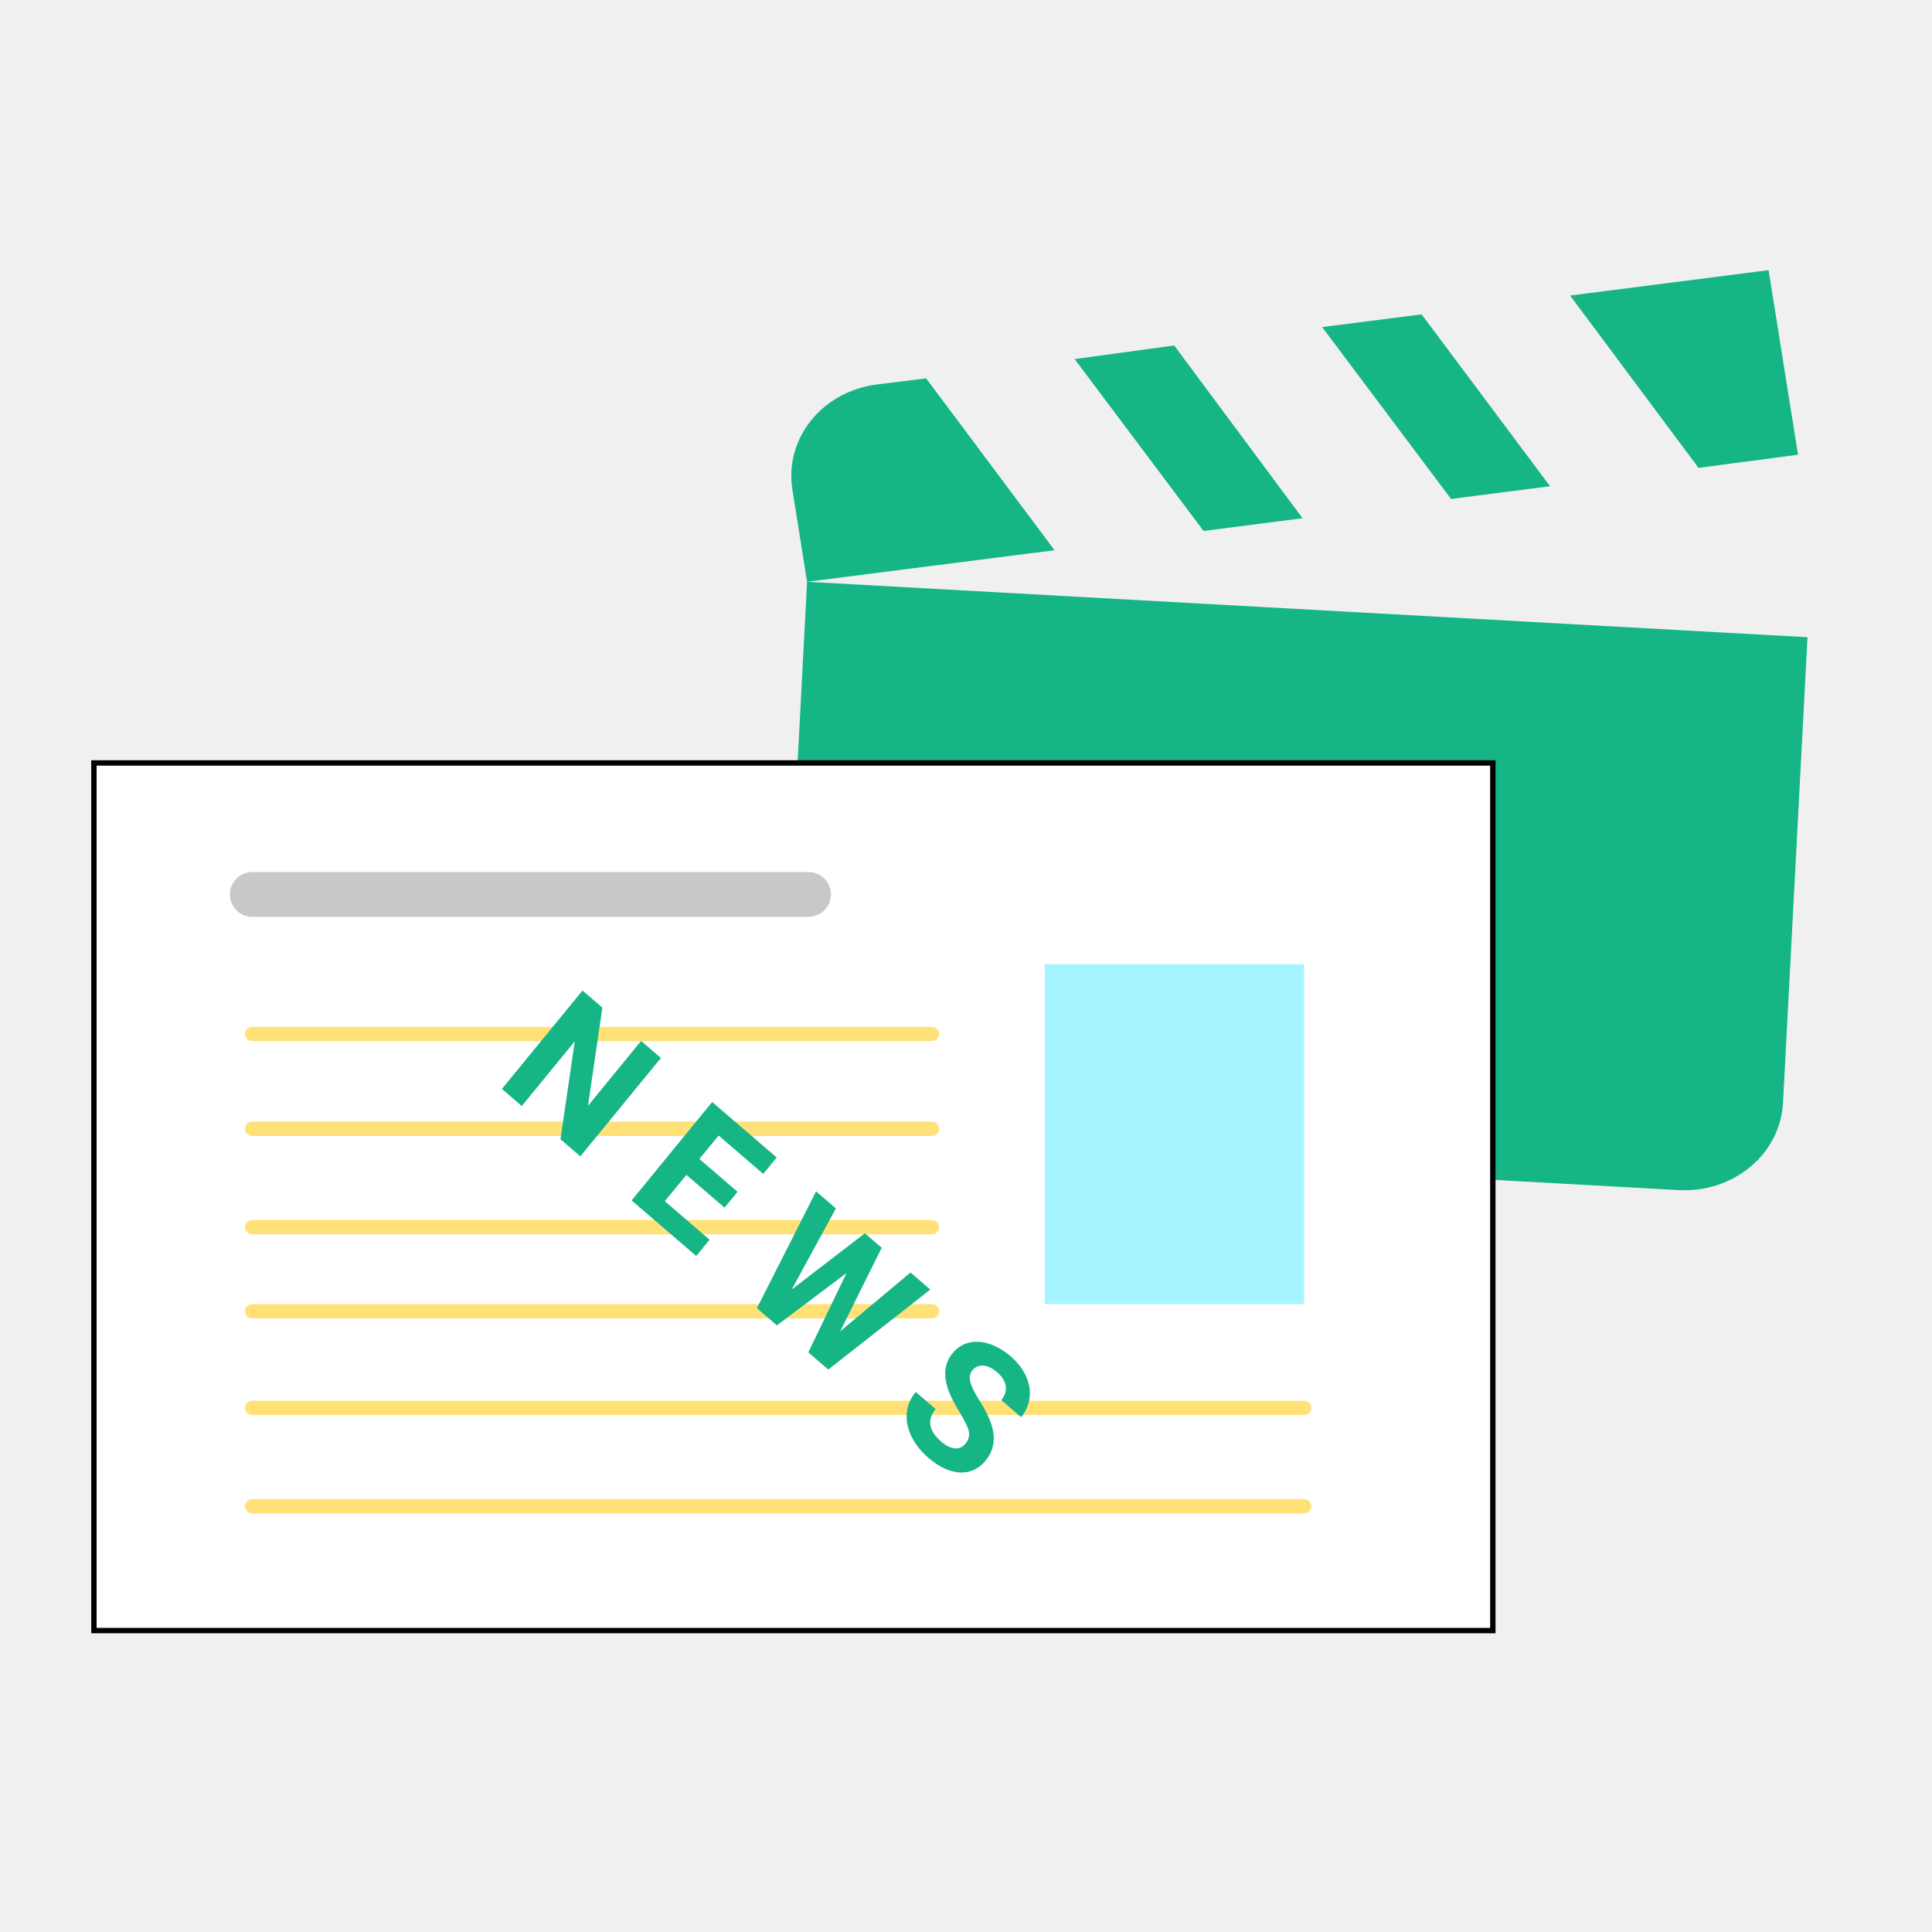
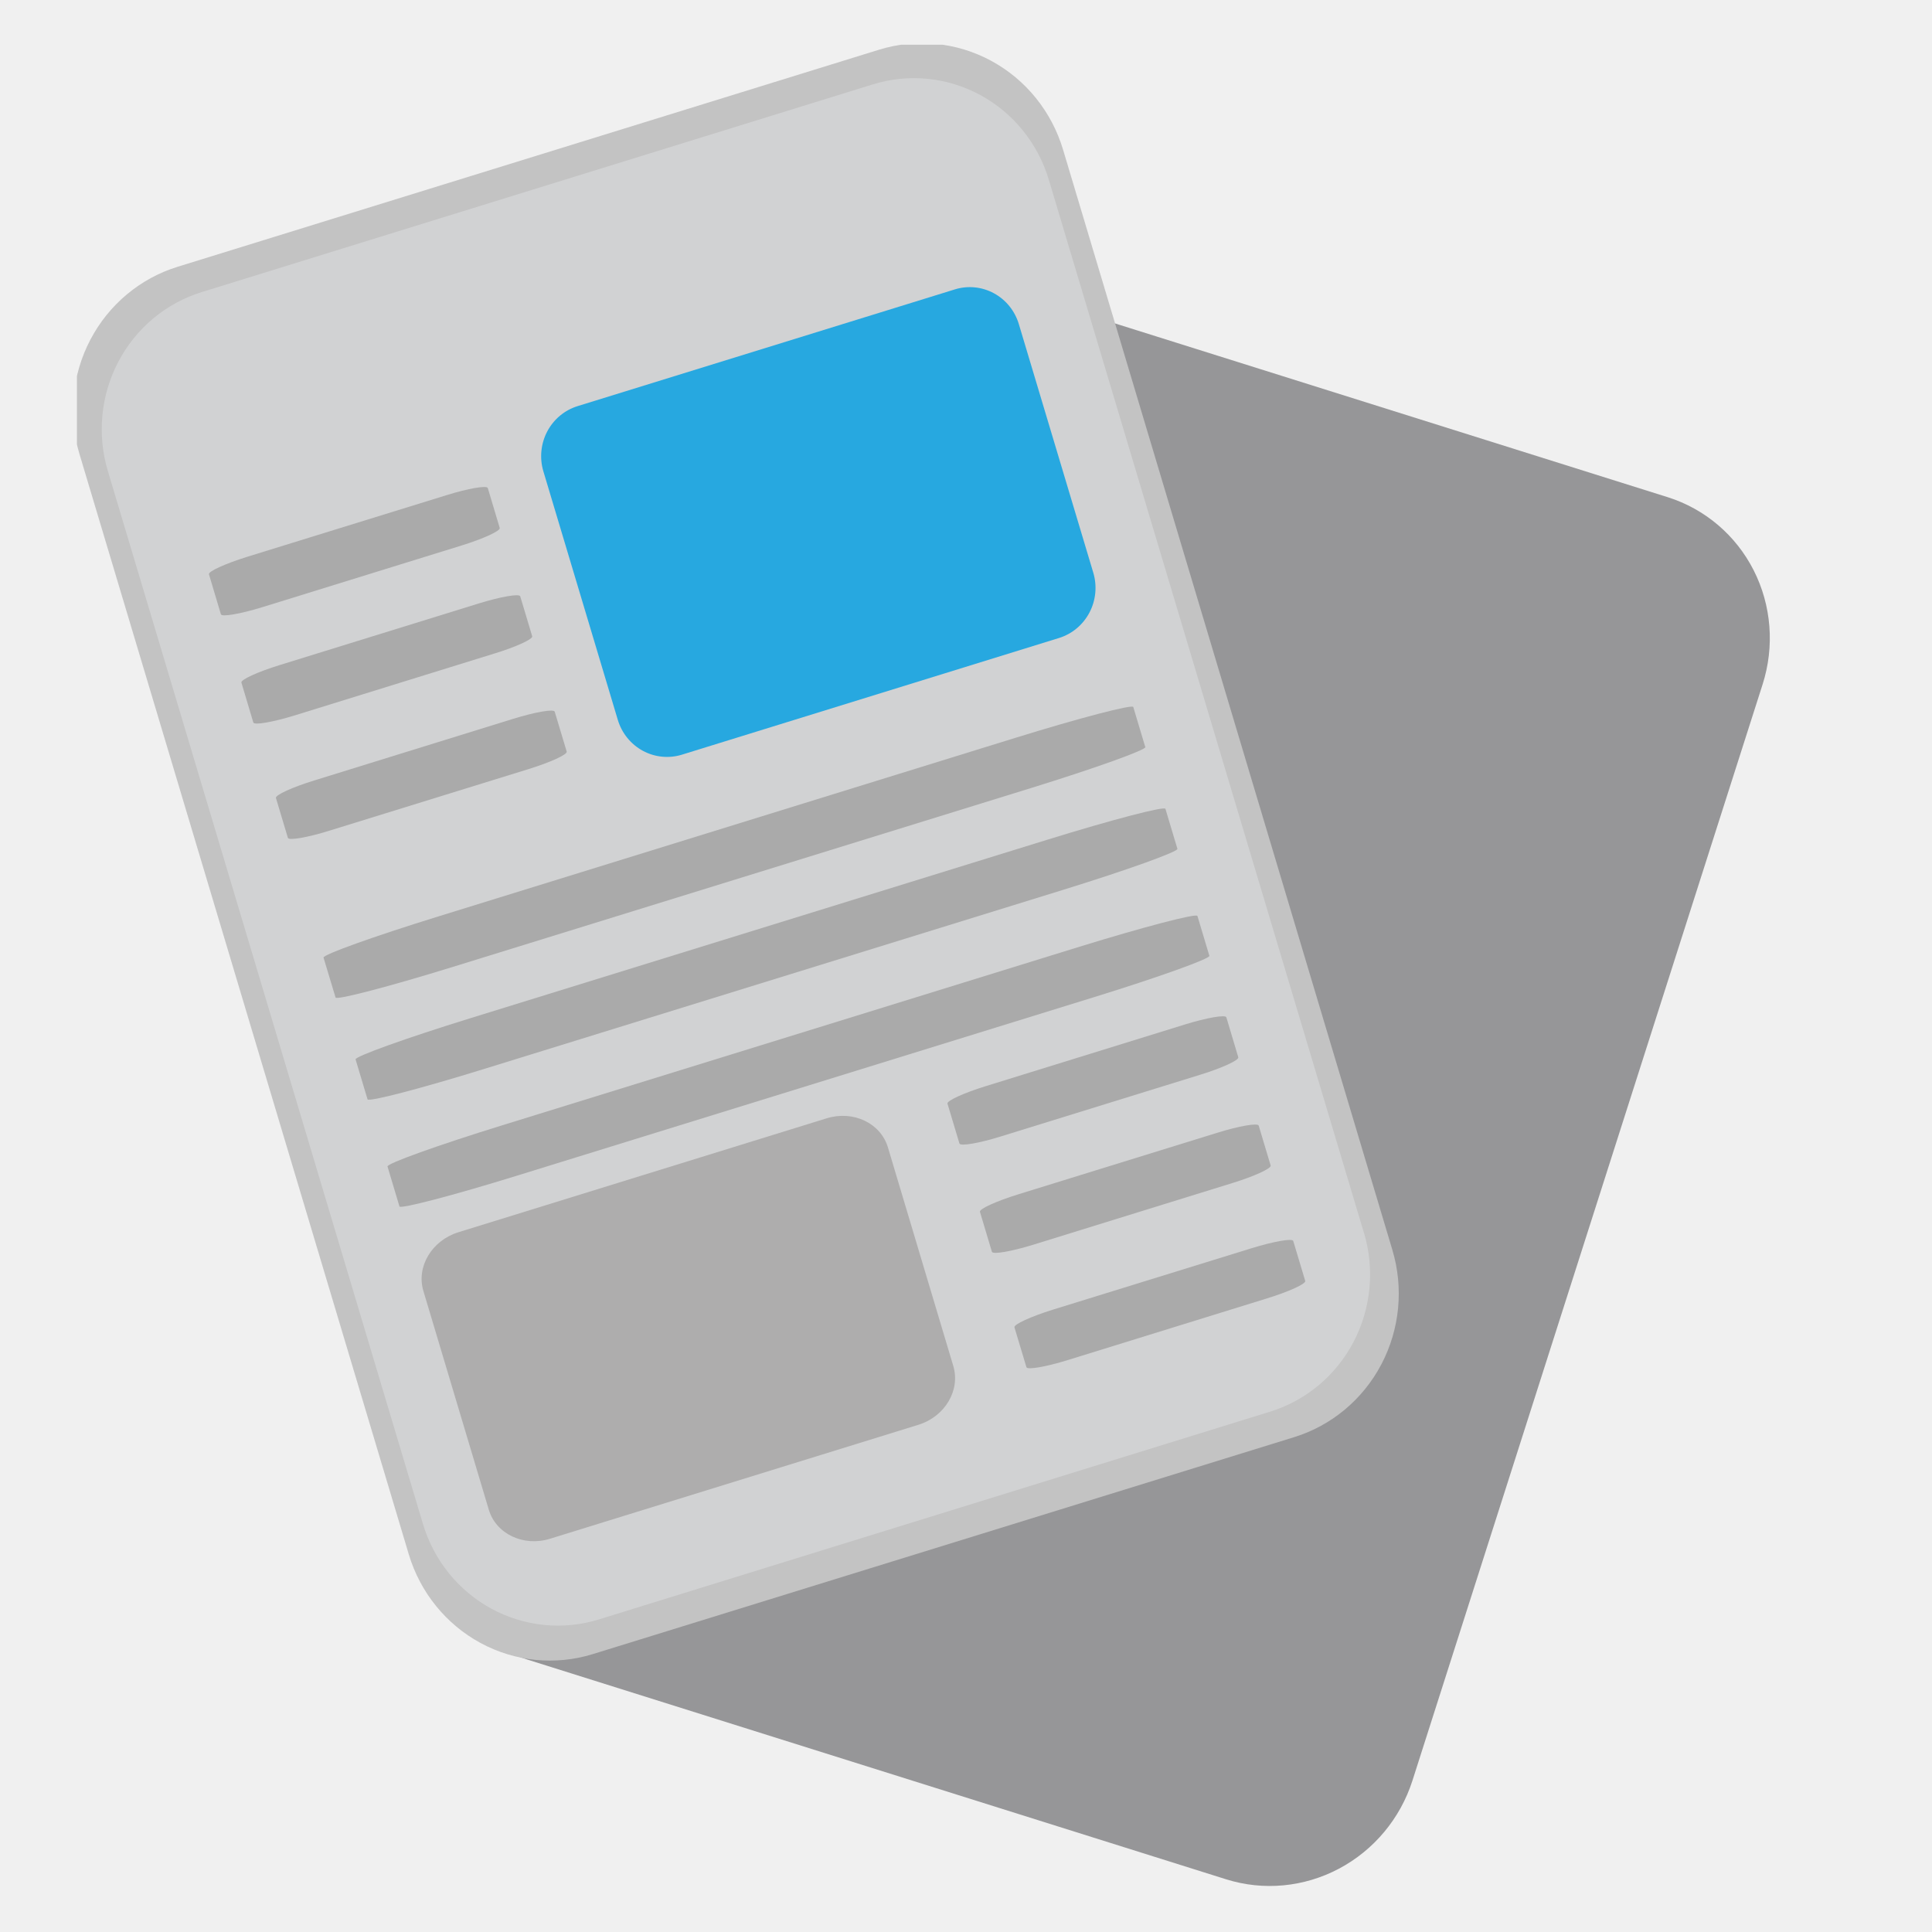
<svg xmlns="http://www.w3.org/2000/svg" width="1080" height="1080" viewBox="0 0 1080 1080" fill="none">
-   <path d="M988.655 151.013L877.699 165.21L949.473 261.539L1005.1 254.188L988.655 151.013V151.013ZM794.698 175.739L739.08 182.829L811.148 278.914L866.486 271.808L794.698 175.739V175.739ZM656.373 193.114L600.728 200.724L672.795 296.809L728.134 289.703L656.373 193.114ZM517.713 211.513L490.051 214.936C475.38 216.831 462.178 224.076 453.345 235.081C444.511 246.085 440.768 259.95 442.938 273.63L451.162 325.217L589.501 307.582L517.713 211.513ZM451.162 325.217L437.488 585.334C436.763 599.131 441.959 612.69 451.934 623.028C461.908 633.366 475.845 639.636 490.676 640.458L938.064 665.262C969.102 666.983 995.205 645.212 996.722 616.34L1010.4 356.223L451.162 325.217Z" fill="#15B585" />
-   <rect x="52.5" y="426.5" width="782" height="485" fill="white" stroke="black" stroke-width="3" />
-   <path d="M141 686H521" stroke="#FFE178" stroke-width="8" stroke-linecap="round" />
-   <path d="M141 733H521" stroke="#FFE178" stroke-width="8" stroke-linecap="round" />
-   <path d="M141 787H729" stroke="#FFE178" stroke-width="8" stroke-linecap="round" />
-   <path d="M141 842H729" stroke="#FFE178" stroke-width="8" stroke-linecap="round" />
-   <rect x="584" y="539" width="145" height="190" fill="#A5F4FF" />
-   <path d="M141 578H521" stroke="#FFE178" stroke-width="8" stroke-linecap="round" />
-   <path d="M141 631H521" stroke="#FFE178" stroke-width="8" stroke-linecap="round" />
-   <path d="M324.411 646.406L313.303 636.857L321.319 582.078L291.68 618.267L280.572 608.718L325.618 553.716L336.726 563.266L328.686 618.152L358.386 581.887L369.457 591.405L324.411 646.406ZM405.027 675.091L383.699 656.756L371.633 671.489L396.663 693.007L389.207 702.111L353.069 671.044L398.116 616.042L434.179 647.046L426.661 656.225L401.705 634.771L390.97 647.879L412.297 666.214L405.027 675.091ZM469.663 744.242L508.972 711.345L520.043 720.863L463.038 765.583L451.856 755.97L473.214 711.632L434.305 740.881L423.123 731.268L456.21 665.985L467.281 675.503L442.585 720.834L483.461 689.413L492.866 697.498L469.663 744.242ZM539.763 806.953C541.517 804.812 542.117 802.538 541.564 800.132C541.031 797.7 539.356 794.199 536.536 789.63C533.737 785.035 531.72 781.155 530.484 777.99C527.127 769.352 527.789 762.175 532.471 756.459C534.904 753.487 537.885 751.543 541.411 750.627C544.983 749.706 548.836 749.907 552.969 751.229C557.128 752.572 561.12 754.888 564.946 758.177C568.796 761.488 571.64 765.155 573.476 769.18C575.332 773.179 576.025 777.186 575.554 781.202C575.108 785.239 573.534 788.907 570.833 792.206L559.725 782.657C561.787 780.138 562.608 777.518 562.187 774.796C561.787 772.049 560.18 769.466 557.366 767.047C554.651 764.712 552.056 763.49 549.581 763.379C547.126 763.243 545.115 764.132 543.548 766.046C542.083 767.834 541.732 770.086 542.495 772.801C543.282 775.538 544.958 778.91 547.523 782.917C552.254 790.289 554.888 796.652 555.425 802.006C555.961 807.359 554.476 812.177 550.97 816.458C547.072 821.218 542.244 823.441 536.487 823.126C530.75 822.786 524.895 820.048 518.921 814.913C514.774 811.348 511.627 807.333 509.478 802.868C507.351 798.378 506.489 794.011 506.894 789.767C507.324 785.545 508.993 781.658 511.901 778.107L523.046 787.688C518.075 793.758 519.144 799.848 526.254 805.96C528.895 808.231 531.399 809.461 533.767 809.651C536.156 809.817 538.155 808.917 539.763 806.953Z" fill="#15B585" />
-   <path d="M141 500L452 500" stroke="#C9C8C8" stroke-width="25" stroke-linecap="round" />
+   <g clip-path="url(#clip0_2:2)">
+     <path d="M789.556 995.384C782.772 1016.56 767.997 1034.27 748.476 1044.61C728.955 1054.96 706.283 1057.09 685.441 1050.55L294.71 927.688C273.881 921.116 256.596 906.411 246.649 886.8C236.701 867.189 234.905 844.275 241.653 823.089L437.42 210.267C440.762 199.77 446.109 190.014 453.152 181.558C460.196 173.101 468.798 166.11 478.468 160.985C488.137 155.86 498.684 152.7 509.504 151.688C520.325 150.676 531.206 151.83 541.526 155.086L932.262 277.932C953.095 284.502 970.384 299.209 980.331 318.824C990.278 338.439 992.071 361.357 985.314 382.545L789.561 995.371" fill="#969698" />
+     <g clip-path="url(#clip1_2:2)">
+       <path d="M778.358 698.764C784.718 720.037 782.508 743.007 772.214 762.624C761.92 782.24 744.386 796.896 723.466 803.369L331.383 924.658C310.466 931.126 287.878 928.883 268.586 918.422C249.295 907.961 234.878 890.138 228.507 868.872L44.395 253.702C41.245 243.171 40.165 232.112 41.219 221.156C42.272 210.201 45.438 199.564 50.536 189.852C55.633 180.141 62.562 171.546 70.927 164.558C79.292 157.57 88.929 152.327 99.287 149.126L491.37 27.795C512.285 21.331 534.87 23.576 554.158 34.037C573.446 44.498 587.86 62.318 594.232 83.58L778.358 698.75" fill="#C3C3C3" />
+       <path d="M762.465 689.117C765.484 699.189 766.521 709.767 765.516 720.247C764.511 730.726 761.485 740.902 756.61 750.191C751.735 759.481 745.106 767.702 737.104 774.385C729.102 781.068 719.883 786.081 709.973 789.139L334.802 905.263C324.896 908.329 314.493 909.38 304.188 908.357C293.883 907.334 283.877 904.256 274.742 899.299C265.607 894.343 257.521 887.605 250.948 879.47C244.375 871.336 239.442 861.964 236.432 851.89L60.288 263.293C57.271 253.221 56.236 242.643 57.241 232.164C58.247 221.685 61.273 211.511 66.148 202.222C71.023 192.932 77.651 184.711 85.652 178.028C93.653 171.345 102.871 166.33 112.78 163.271L487.951 47.161C497.859 44.096 508.263 43.046 518.57 44.071C528.876 45.096 538.883 48.176 548.019 53.136C557.154 58.095 565.239 64.836 571.811 72.974C578.383 81.112 583.314 90.487 586.321 100.563L762.437 689.145" fill="#D1D2D3" />
+       <path d="M279.352 295.13C279.826 296.762 270.227 301.16 257.892 304.976L146.714 339.395C134.379 343.183 123.984 344.999 123.482 343.396L116.812 321.036C116.31 319.433 125.965 315.063 138.3 311.219L249.478 276.842C261.799 272.997 272.208 271.224 272.682 272.827L279.352 295.13" fill="#AAAAAA" />
+       <path d="M297.505 355.668C297.979 357.285 288.38 361.698 275.989 365.443L164.839 399.89C152.504 403.678 142.109 405.509 141.607 403.877L134.951 381.574C134.421 379.985 144.049 375.573 156.411 371.757L267.562 337.352C279.938 333.536 290.277 331.734 290.808 333.337L297.505 355.668" fill="#AAAAAA" />
+       <path d="M316.788 420.136C317.291 421.768 307.691 426.137 295.3 429.982L184.122 464.358C171.801 468.203 161.392 469.977 160.932 468.374L154.248 446.071C153.774 444.482 163.374 440.041 175.708 436.267L286.887 401.82C299.249 398.004 309.644 396.216 310.091 397.833L316.788 420.136Z" fill="#AAAAAA" />
+       <path d="M692.211 591.024C692.685 592.642 683.086 597.054 670.709 600.856L559.573 635.247C547.238 639.092 536.843 640.865 536.327 639.219L529.643 616.931C529.183 615.342 538.824 610.93 551.159 607.127L662.309 572.708C674.672 568.892 685.039 567.09 685.541 568.693L692.211 591.024" fill="#AAAAAA" />
+       <path d="M710.308 651.52C710.838 653.137 701.183 657.55 688.848 661.352L577.698 695.771C565.335 699.587 554.968 701.389 554.48 699.743L547.796 677.426C547.266 675.837 556.922 671.453 569.256 667.623L680.435 633.232C692.797 629.387 703.164 627.614 703.625 629.231L710.308 651.52" fill="#AAAAAA" />
+       <path d="M729.633 716.059C730.136 717.634 720.508 722.046 708.145 725.848L596.967 760.267C584.632 764.084 574.237 765.885 573.777 764.268L567.079 741.98C566.605 740.376 576.233 735.95 588.567 732.105L699.746 697.729C712.108 693.926 722.447 692.11 722.936 693.714L729.633 716.059" fill="#AAAAAA" />
+       <path d="M640.319 417.554C640.808 419.185 612.134 429.443 576.247 440.552L253.371 540.432C217.54 551.512 188.057 559.216 187.582 557.627L180.857 535.31C180.41 533.679 209.098 523.407 244.958 512.312L567.693 412.432C603.553 401.323 633.05 393.634 633.51 395.209L640.194 417.526" fill="#AAAAAA" />
+       <path d="M658.193 474.488C658.682 476.092 630.008 486.378 594.107 497.486L271.231 597.366C235.4 608.475 205.945 616.151 205.456 614.533L198.773 592.216C198.298 590.613 226.958 580.313 262.818 569.218L585.693 469.338C621.538 458.23 650.98 450.54 651.482 452.143L658.179 474.488" fill="#AAAAAA" />
+       <path d="M676.053 534.303C676.528 535.892 647.868 546.192 611.953 557.301L289.077 657.181C253.26 668.276 223.763 675.965 223.302 674.405L216.619 652.073C216.158 650.456 244.804 640.156 280.664 629.075L603.539 529.195C639.44 518.129 668.881 510.411 669.37 512.014L676.053 534.331" fill="#AAAAAA" />
+       <path d="M533.731 161.782C537.338 160.66 541.127 160.273 544.882 160.643C548.636 161.014 552.281 162.134 555.609 163.939C558.936 165.745 561.881 168.201 564.273 171.166C566.665 174.131 568.458 177.547 569.549 181.219L611.157 320.143C613.375 327.561 612.606 335.571 609.019 342.413C605.432 349.255 599.321 354.37 592.028 356.633L381.196 421.867C373.909 424.113 366.044 423.328 359.326 419.684C352.608 416.04 347.587 409.835 345.364 402.43L303.742 263.449C302.647 259.777 302.275 255.922 302.646 252.103C303.017 248.284 304.124 244.577 305.905 241.194C307.685 237.811 310.104 234.817 313.022 232.384C315.94 229.952 319.302 228.127 322.914 227.016L533.745 161.782" fill="#27A8E0" />
+       <path d="M462.152 625.131C476.984 620.563 492.263 627.813 496.351 641.376L532.894 763.587C536.969 777.164 528.234 791.863 513.416 796.459L307.44 860.175C292.607 864.772 277.287 857.48 273.24 843.931L236.697 721.734C232.581 708.171 241.358 693.472 256.176 688.847L462.152 625.131Z" fill="#AEADAD" />
+     </g>
+   </g>
+   <defs>
+     <clipPath id="clip0_2:2">
+       <rect width="1080" height="1080" fill="white" />
+     </clipPath>
+     <clipPath id="clip1_2:2">
+       <rect width="893" height="908" fill="white" transform="translate(43 25)" />
+     </clipPath>
+   </defs>
</svg>
